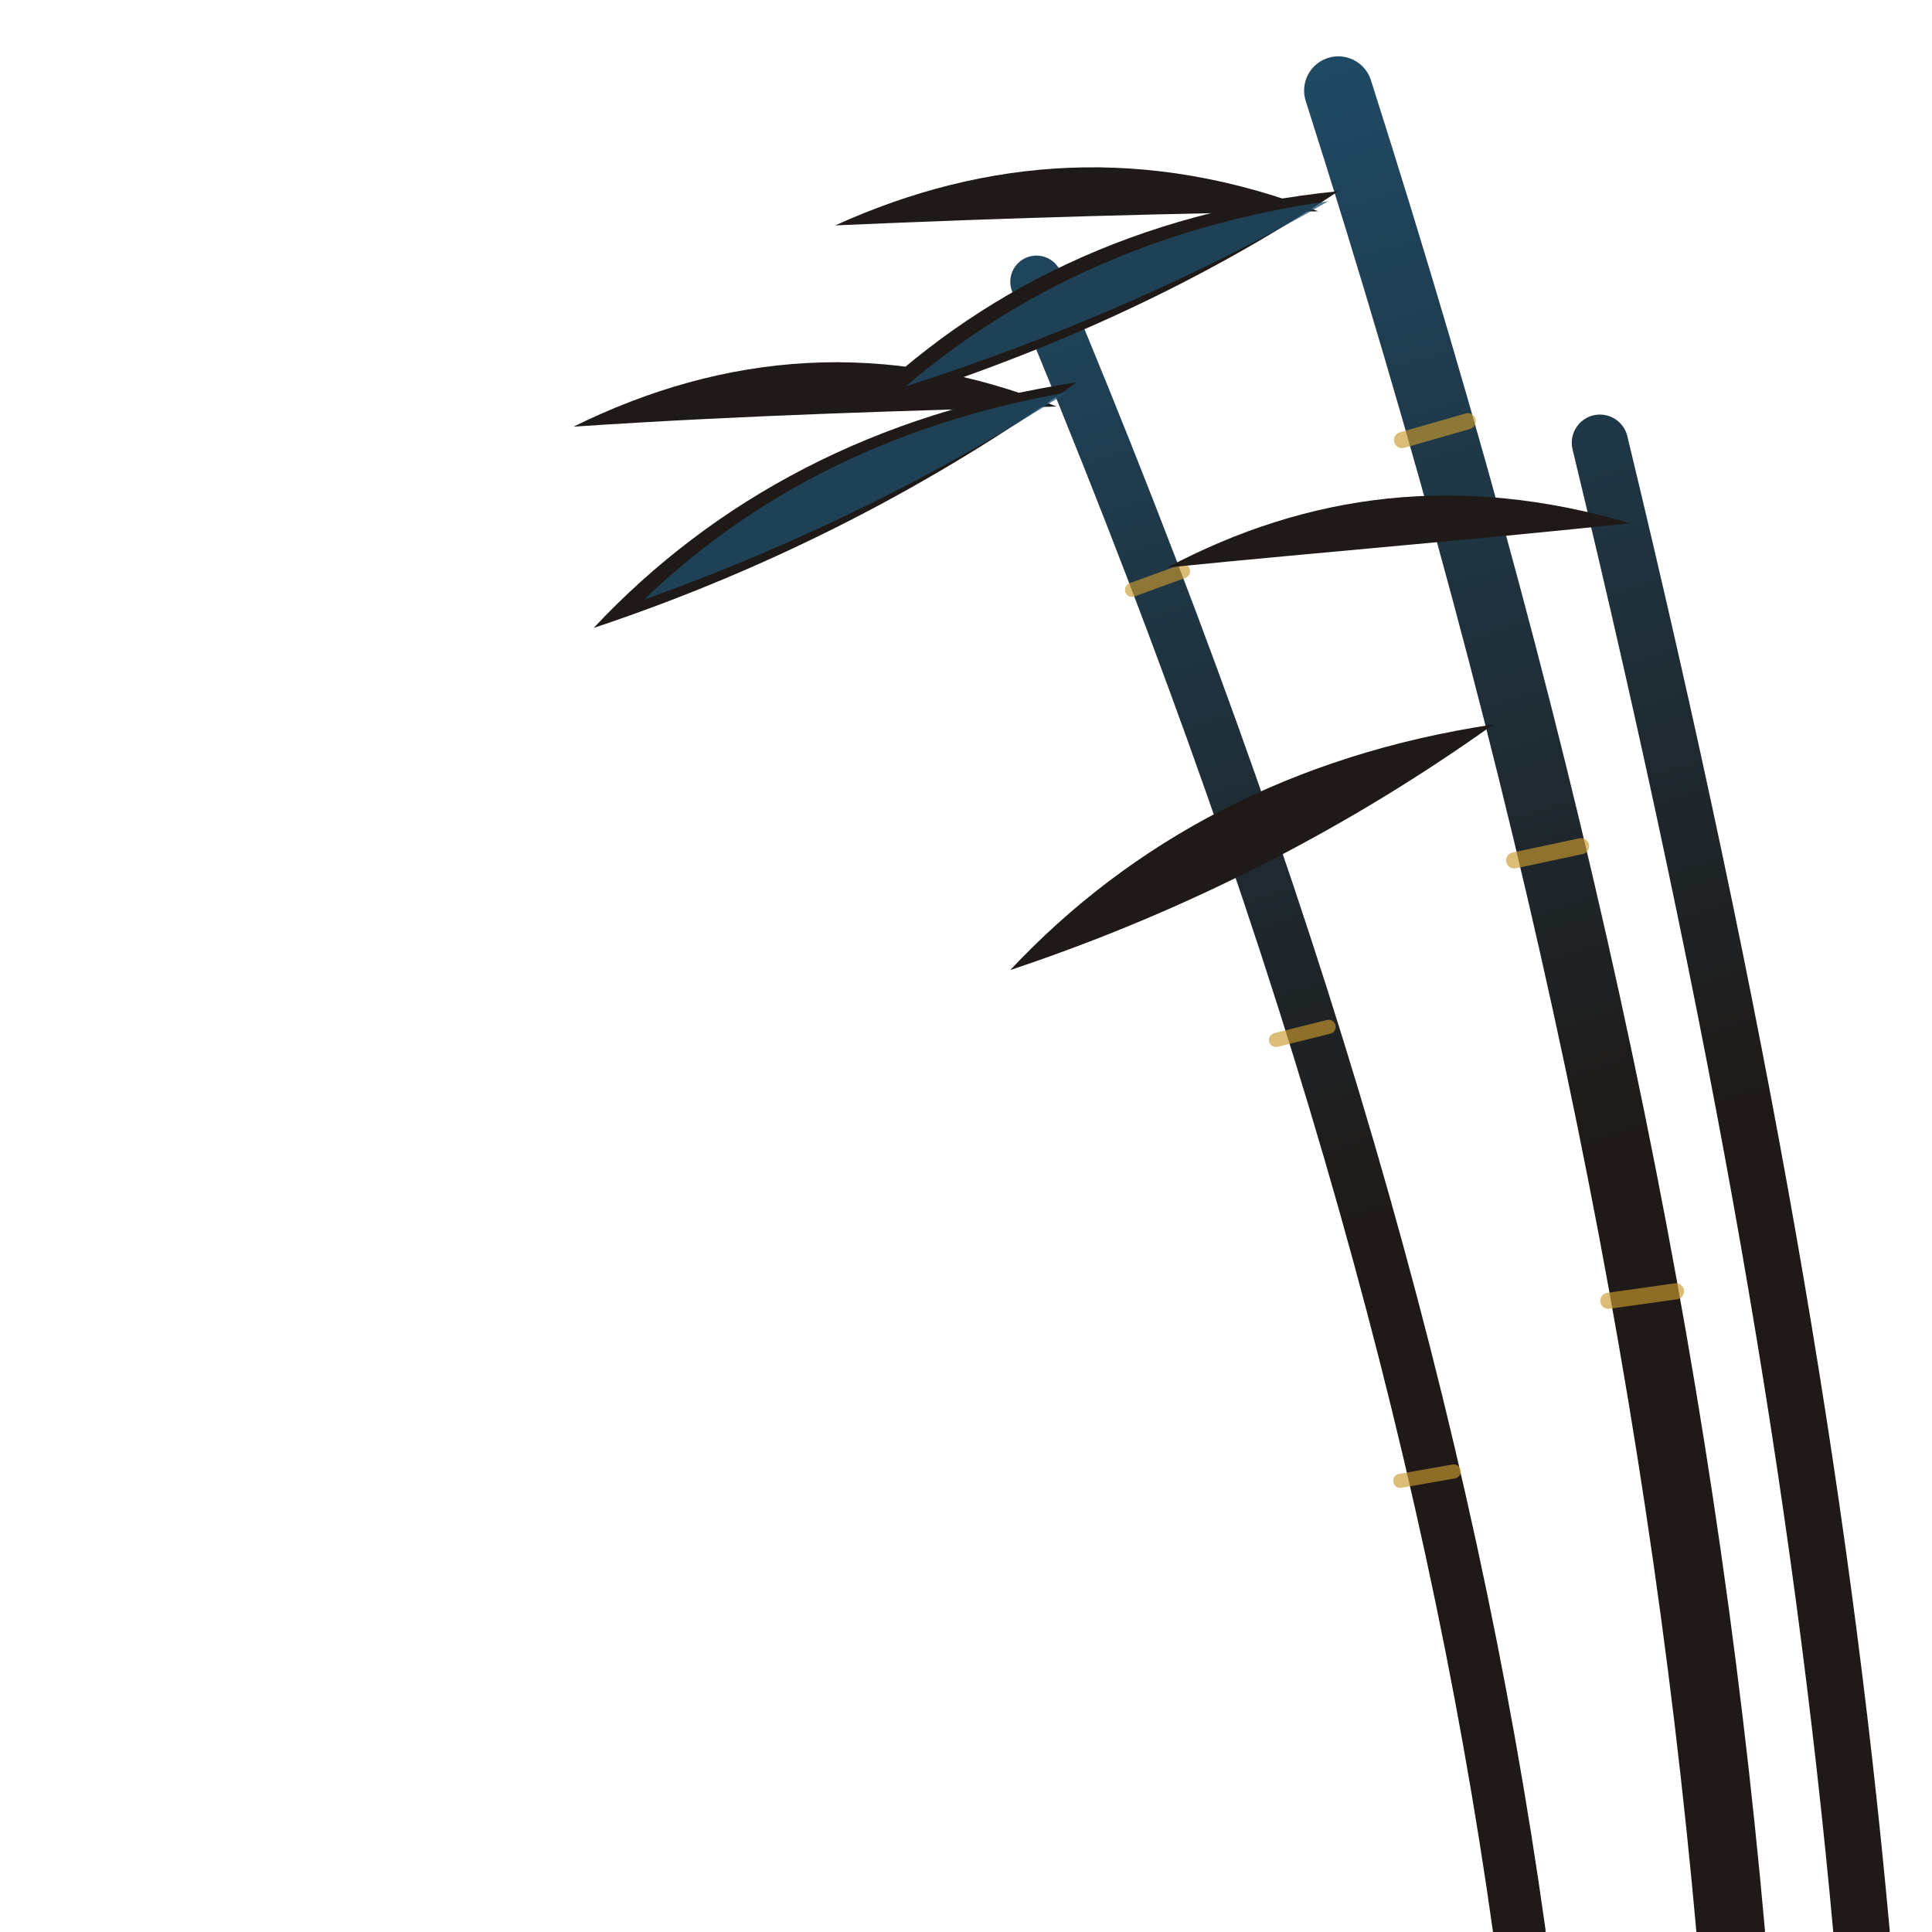
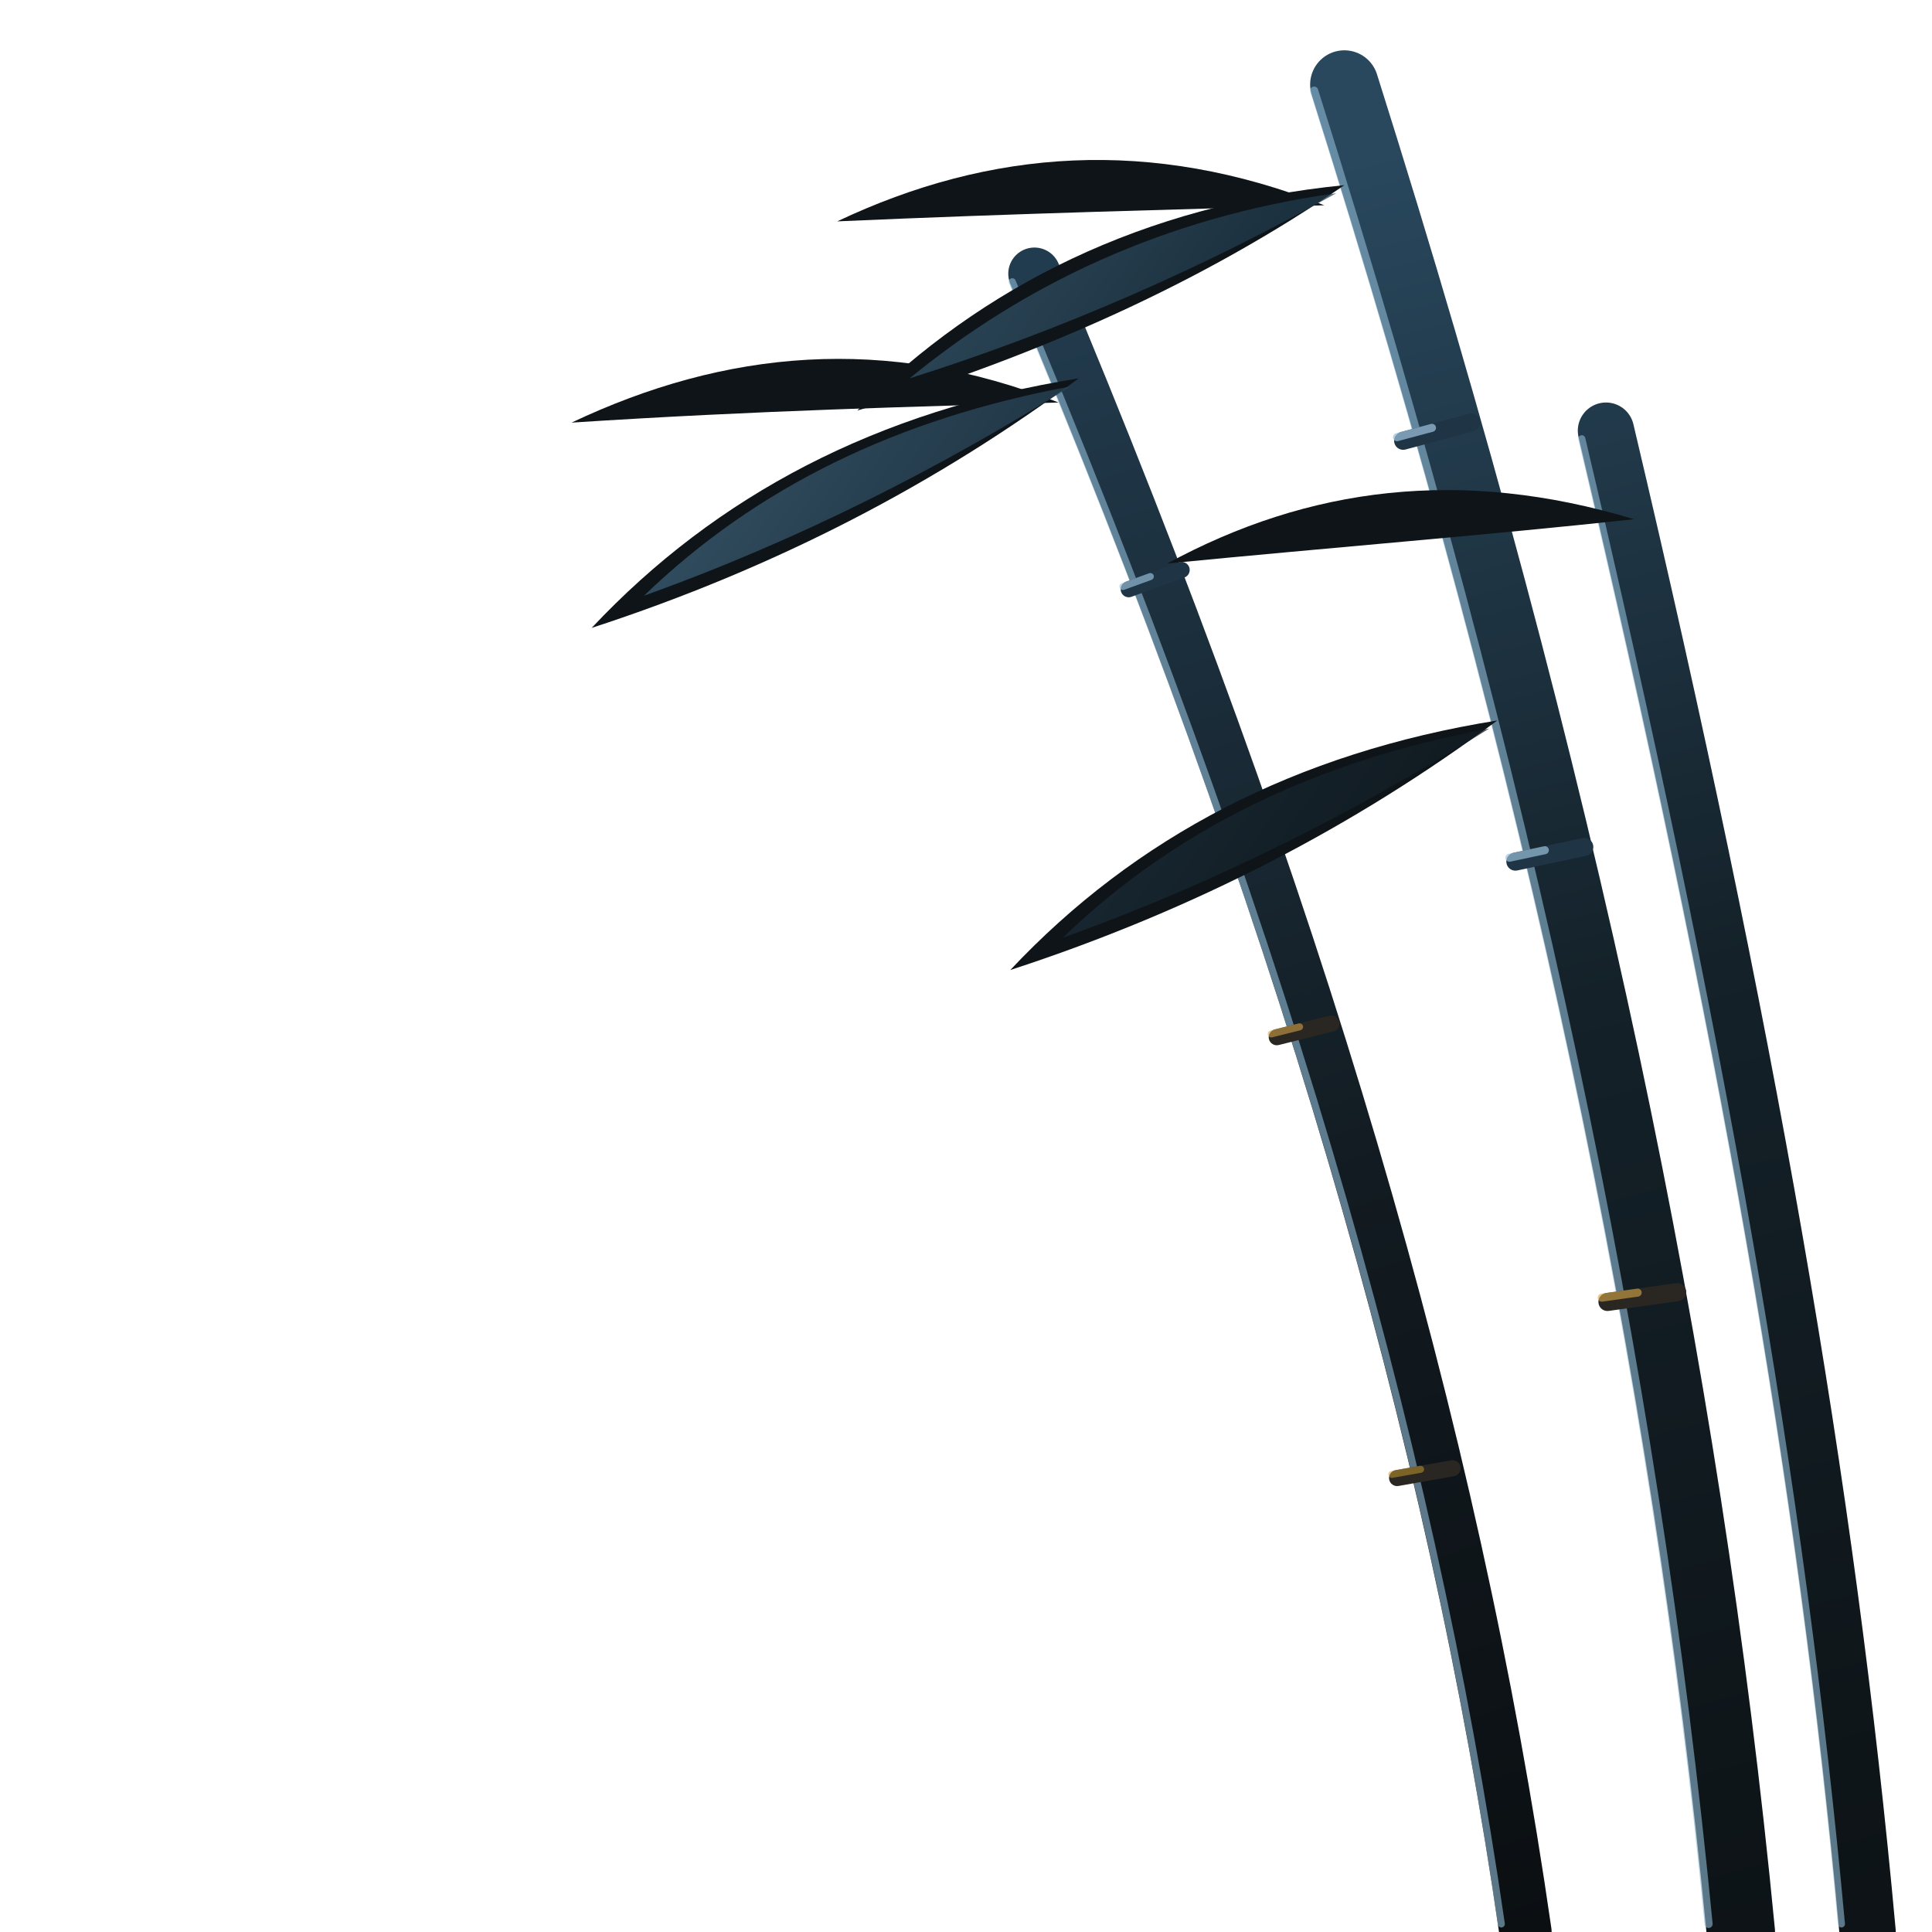
<svg xmlns="http://www.w3.org/2000/svg" viewBox="0 0 960 960" fill="none">
  <defs>
-     <linearGradient id="bambooCulm" x1="600" y1="0" x2="900" y2="960" gradientUnits="userSpaceOnUse">
-       <stop offset="0%" stop-color="#1F4E6B" />
-       <stop offset="60%" stop-color="#1F1A17" />
-       <stop offset="100%" stop-color="#1F1A17" />
+     <linearGradient id="tre-stalk-main" x1="650" y1="80" x2="880" y2="960" gradientUnits="userSpaceOnUse">
+       <stop offset="0%" stop-color="#29485E" />
+       <stop offset="48%" stop-color="#142129" />
+       <stop offset="100%" stop-color="#0D1316" />
+     </linearGradient>
+     <linearGradient id="tre-stalk-sec" x1="500" y1="140" x2="770" y2="960" gradientUnits="userSpaceOnUse">
+       <stop offset="0%" stop-color="#223C4F" />
+       <stop offset="55%" stop-color="#121B21" />
+       <stop offset="100%" stop-color="#0B0F12" />
+     </linearGradient>
+     <linearGradient id="tre-leaf-lit" x1="300" y1="80" x2="720" y2="380" gradientUnits="userSpaceOnUse">
+       <stop offset="0%" stop-color="#5884A0" />
+       <stop offset="55%" stop-color="#223D50" />
+       <stop offset="100%" stop-color="#121D24" />
    </linearGradient>
  </defs>
-   <g stroke="url(#bambooCulm)" stroke-linecap="round">
-     <path d="M860 960 C835 680, 775 390, 665 45" stroke-width="34" />
-     <path d="M755 960 C720 710, 645 450, 515 140" stroke-width="26" />
-     <path d="M925 960 C905 740, 865 510, 795 220" stroke-width="28" />
+   <g stroke-linecap="round">
+     <path d="M865 960 C838 680, 778 390, 668 42" stroke="url(#tre-stalk-main)" stroke-width="34" />
+     <path d="M758 960 C722 710, 646 450, 514 136" stroke="url(#tre-stalk-sec)" stroke-width="26" />
+     <path d="M928 960 C908 740, 868 510, 798 214" stroke="url(#tre-stalk-main)" stroke-width="28" />
  </g>
-   <g fill="#C99A2E" fill-opacity="0.65">
-     <rect x="692" y="210" width="42" height="8" rx="4" transform="rotate(-16 713 214)" />
-     <rect x="748" y="420" width="42" height="8" rx="4" transform="rotate(-12 769 424)" />
-     <rect x="795" y="640" width="42" height="8" rx="4" transform="rotate(-8 816 644)" />
-     <rect x="558" y="285" width="34" height="7" rx="3.5" transform="rotate(-20 575 288)" />
-     <rect x="630" y="510" width="34" height="7" rx="3.5" transform="rotate(-14 647 513)" />
-     <rect x="692" y="730" width="34" height="7" rx="3.5" transform="rotate(-10 709 733)" />
+   <g stroke="#8BB5CF" stroke-opacity="0.62" stroke-linecap="round">
+     <path d="M849 956 C822 678, 762 390, 653 45" stroke-width="4" />
+     <path d="M746 956 C710 708, 634 450, 503 140" stroke-width="3.5" />
+     <path d="M915 956 C895 738, 855 510, 786 218" stroke-width="3.5" />
  </g>
-   <g fill="#1F1A17">
-     <path d="M665 95 C565 105, 485 145, 425 205 C515 178, 595 142, 665 95 Z" />
-     <path d="M655 105 C570 72, 490 78, 415 112 C505 108, 585 106, 655 105 Z" />
-     <path d="M535 190 C435 205, 355 248, 295 312 C385 282, 465 240, 535 190 Z" />
-     <path d="M525 202 C440 168, 360 175, 285 212 C375 206, 455 204, 525 202 Z" />
-     <path d="M742 360 C642 375, 562 418, 502 482 C592 452, 672 410, 742 360 Z" />
-     <path d="M810 260 C725 235, 650 245, 580 282 C660 274, 735 268, 810 260 Z" />
+   <g>
+     <g transform="rotate(-15 714 214)">
+       <rect x="692" y="210" width="44" height="9" rx="4.5" fill="#1F3444" />
+       <rect x="692" y="210" width="22" height="4" rx="2" fill="#9BC3DC" fill-opacity="0.72" />
+     </g>
+     <g transform="rotate(-12 770 424)">
+       <rect x="748" y="420" width="44" height="9" rx="4.5" fill="#1F3444" />
+       <rect x="748" y="420" width="22" height="4" rx="2" fill="#9BC3DC" fill-opacity="0.68" />
+     </g>
+     <g transform="rotate(-8 816 644)">
+       <rect x="794" y="640" width="44" height="9" rx="4.5" fill="#2A2722" />
+       <rect x="794" y="640" width="22" height="4" rx="2" fill="#D4A448" fill-opacity="0.62" />
+     </g>
+     <g transform="rotate(-20 574 288)">
+       <rect x="556" y="284" width="36" height="8" rx="4" fill="#1F3444" />
+       <rect x="556" y="284" width="18" height="3.5" rx="1.8" fill="#9BC3DC" fill-opacity="0.65" />
+     </g>
+     <g transform="rotate(-14 648 512)">
+       <rect x="630" y="508" width="36" height="8" rx="4" fill="#2A2722" />
+       <rect x="630" y="508" width="18" height="3.5" rx="1.8" fill="#D4A448" fill-opacity="0.58" />
+     </g>
+     <g transform="rotate(-10 708 732)">
+       <rect x="690" y="728" width="36" height="8" rx="4" fill="#2A2722" />
+       <rect x="690" y="728" width="18" height="3.5" rx="1.8" fill="#C99A2E" fill-opacity="0.52" />
+     </g>
  </g>
-   <g fill="#1F4E6B" fill-opacity="0.75">
-     <path d="M660 100 C575 112, 505 145, 450 192 C525 168, 598 136, 660 100 Z" />
-     <path d="M530 195 C445 210, 375 245, 320 298 C398 270, 468 235, 530 195 Z" />
+   <g fill="#0E1418">
+     <path d="M668 92 C568 102, 488 142, 426 204 C518 176, 598 140, 668 92 Z" />
+     <path d="M658 102 C572 68, 492 74, 416 110 C506 106, 588 104, 658 102 Z" />
+     <path d="M536 188 C436 204, 356 246, 294 312 C386 282, 466 240, 536 188 Z" />
+     <path d="M526 200 C440 166, 360 174, 284 210 C376 204, 456 202, 526 200 Z" />
+     <path d="M744 358 C644 374, 564 416, 502 482 C594 452, 674 410, 744 358 Z" />
+     <path d="M812 258 C726 232, 650 242, 580 280 C662 272, 738 266, 812 258 Z" />
+   </g>
+   <g fill="url(#tre-leaf-lit)" fill-opacity="0.72">
+     <path d="M664 96 C578 108, 508 142, 452 188 C528 164, 600 132, 664 96 Z" />
+     <path d="M532 192 C446 208, 376 242, 320 296 C398 268, 468 232, 532 192 Z" />
+     <path d="M740 362 C654 378, 584 412, 528 466 C606 438, 676 402, 740 362 Z" />
  </g>
</svg>
